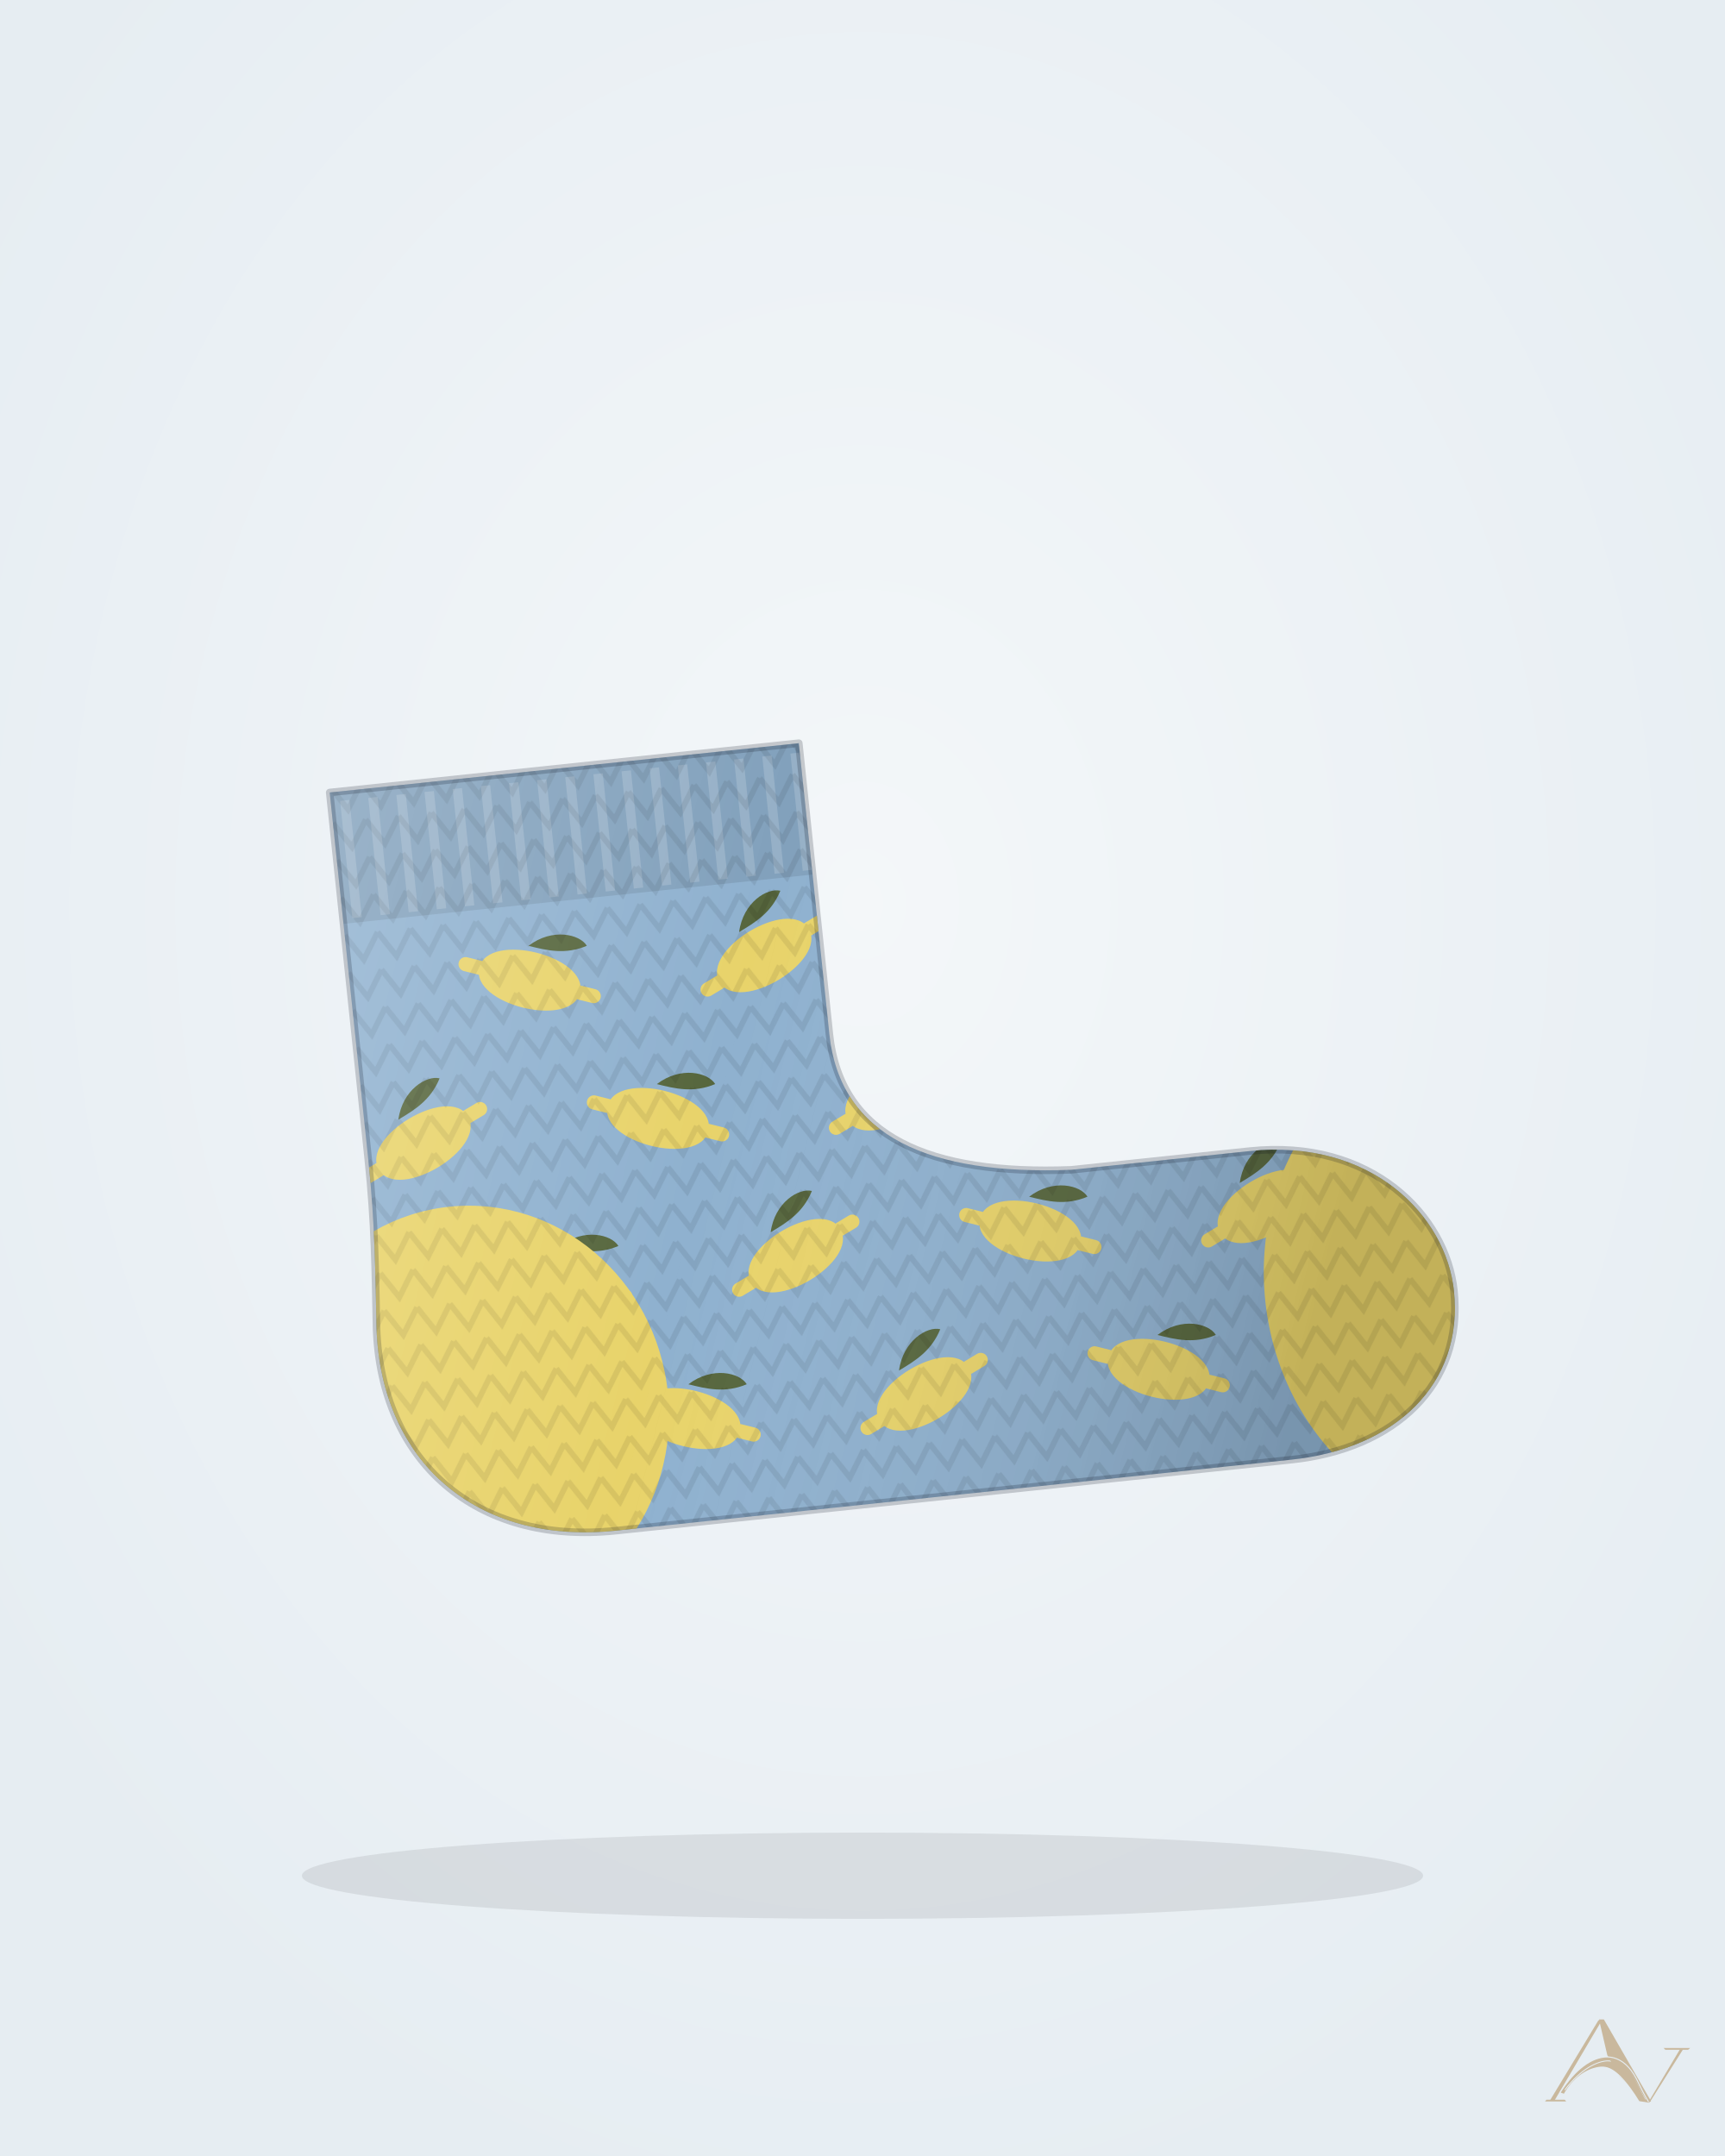
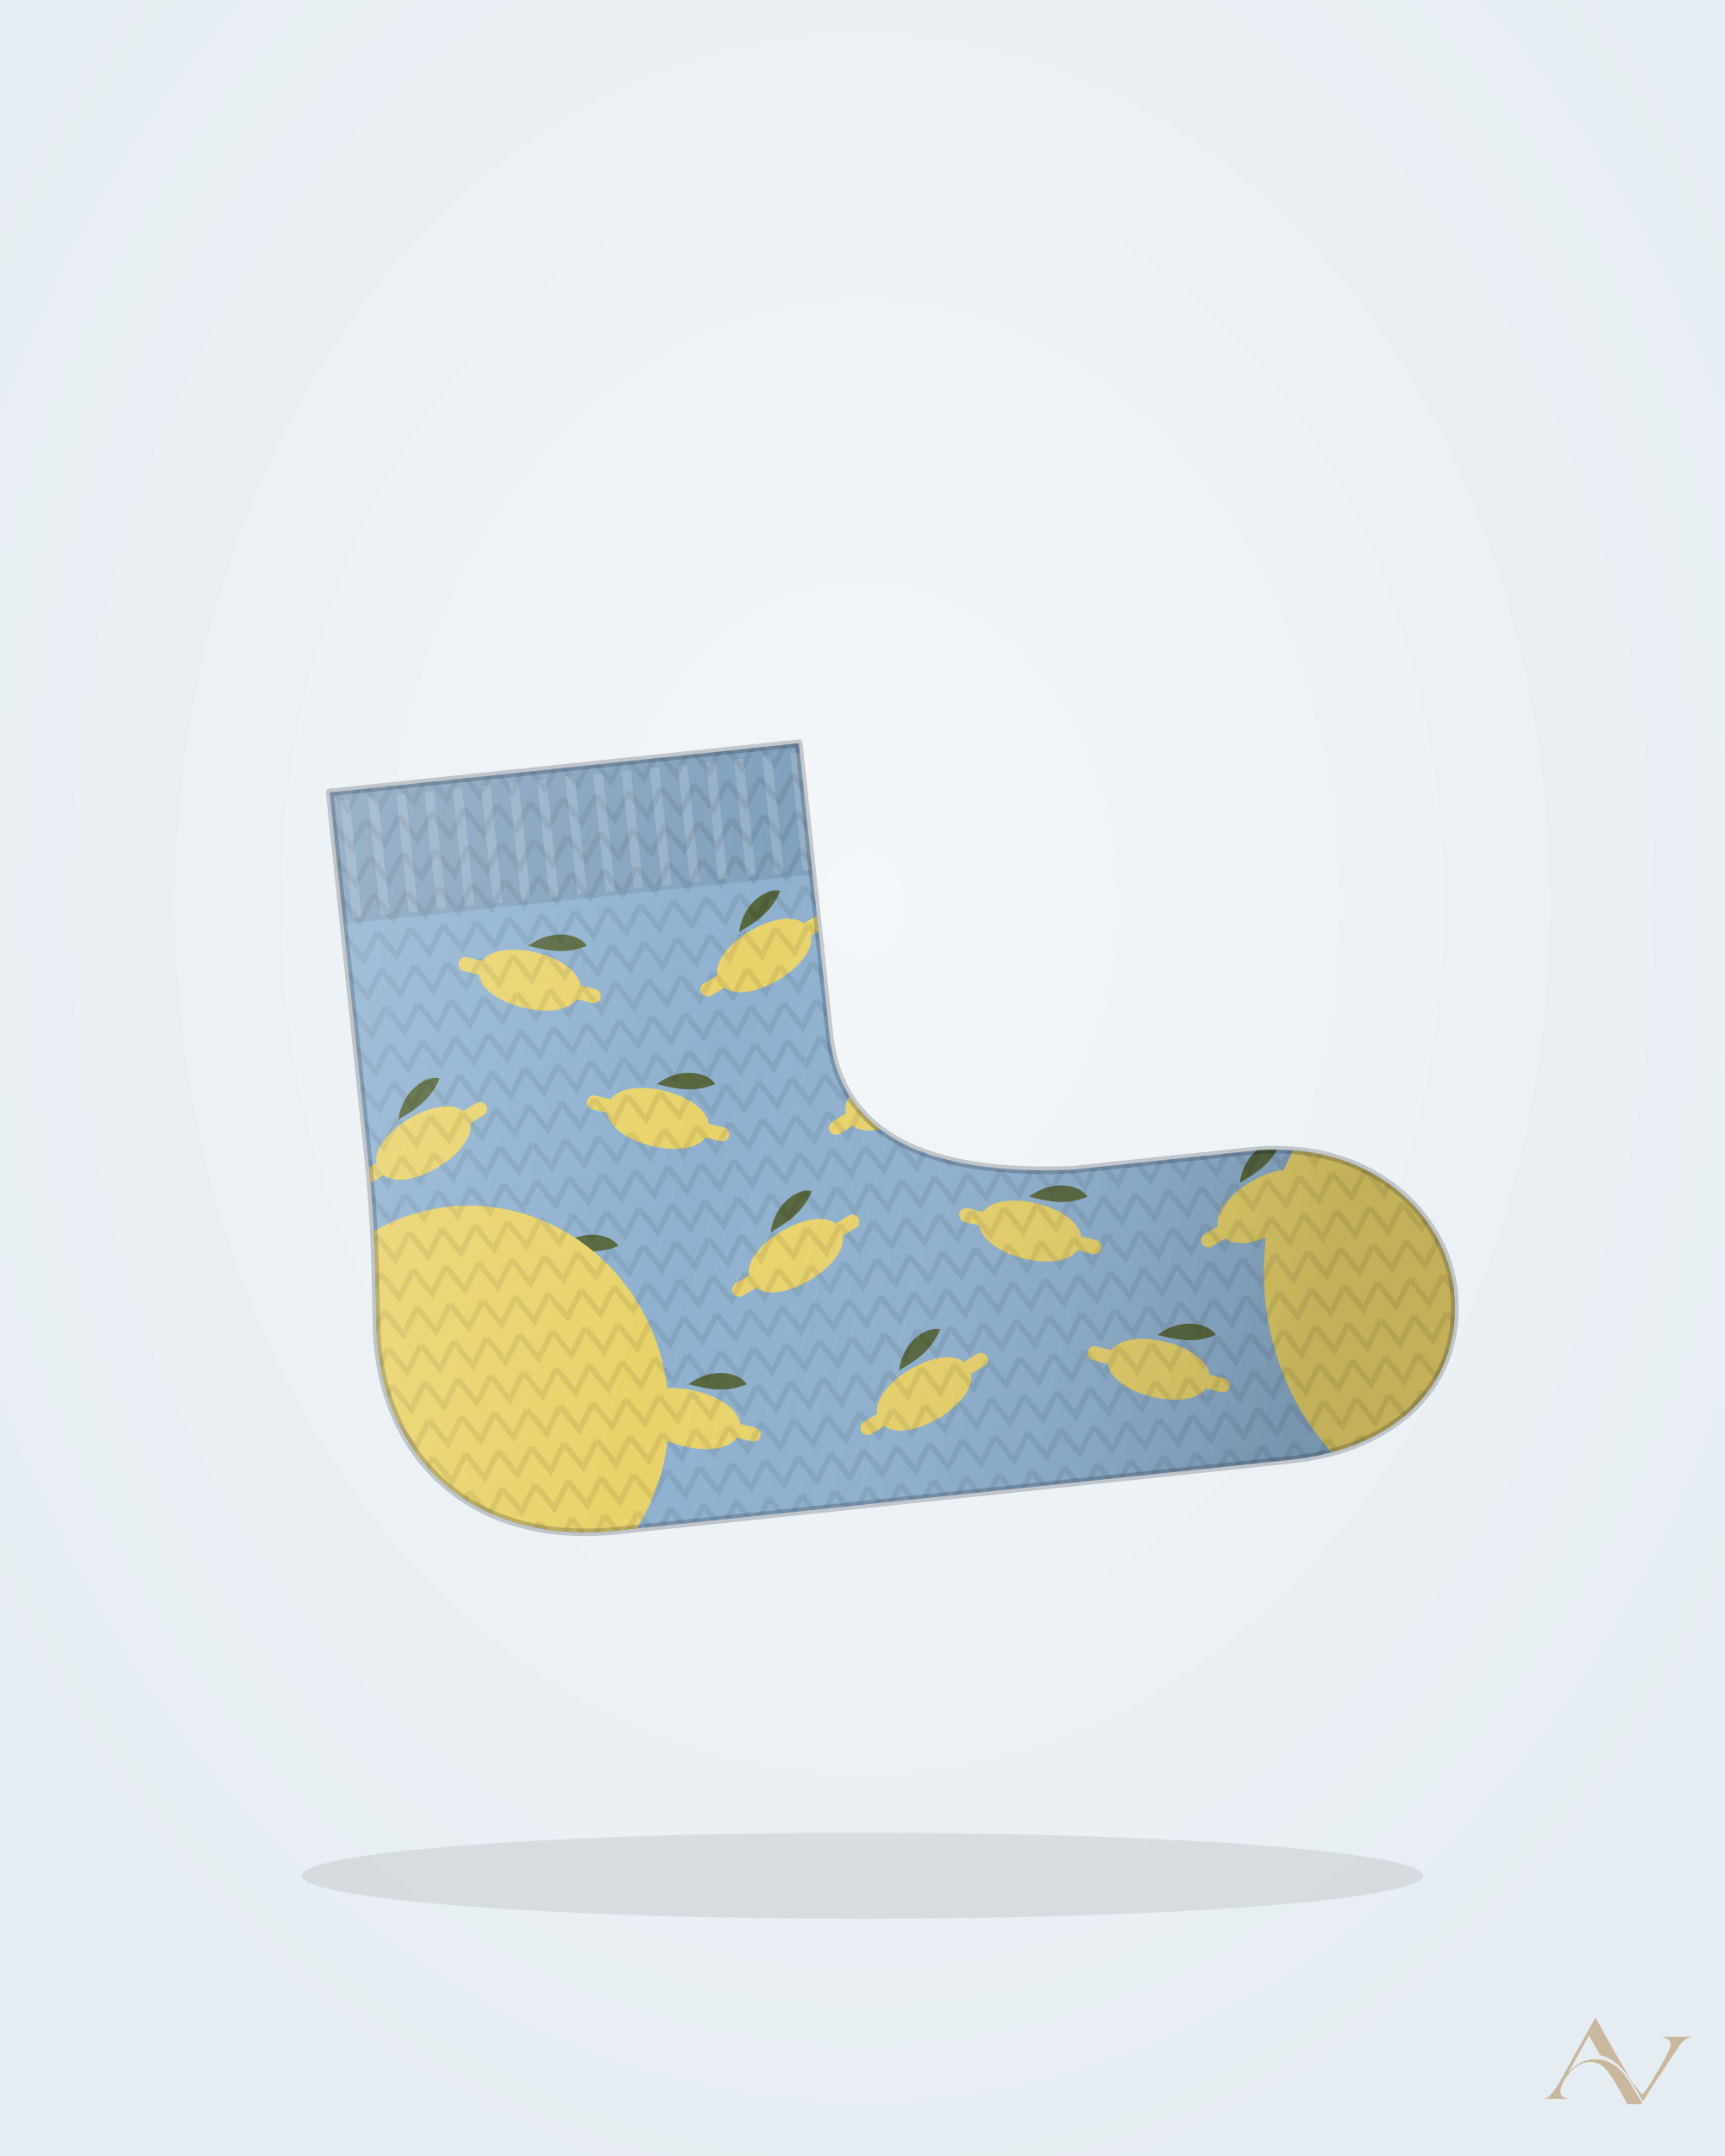
<svg xmlns="http://www.w3.org/2000/svg" viewBox="0 0 800 1000" role="img">
  <defs>
    <radialGradient id="light" cx=".5" cy=".42" r=".62">
      <stop offset="0" stop-color="#fff" stop-opacity=".55" />
      <stop offset="1" stop-color="#fff" stop-opacity="0" />
    </radialGradient>
  </defs>
  <rect width="800" height="1000" fill="#e6edf2" />
  <rect width="800" height="1000" fill="url(#light)" />
  <ellipse cx="400" cy="870" rx="260" ry="20" fill="#000" fill-opacity=".08" />
  <g transform="rotate(-6 400 500) translate(168.1 40.6) scale(2.1875 2.1875)">
    <defs>
      <clipPath id="c-lemon-ankle-kids-a">
        <path d="M0 138H100V200C100 222 118 232 148 234H186C212 234 226 252 226 268C226 288 210 300 188 300H44C14 300 -4 280 -2 252C-1 240 0 230 0 216Z" />
      </clipPath>
      <pattern id="k-lemon-ankle-kids-a" width="7" height="8" patternUnits="userSpaceOnUse">
        <path d="M0 0.5L3.5 6L7 0.5" fill="none" stroke="#000" stroke-opacity=".075" stroke-width="1.2" />
      </pattern>
      <linearGradient id="g-lemon-ankle-kids-a" x1="0" x2="1" y1="0" y2="0.25">
        <stop offset="0" stop-color="#fff" stop-opacity=".2" />
        <stop offset=".42" stop-color="#fff" stop-opacity="0" />
        <stop offset="1" stop-color="#000" stop-opacity=".16" />
      </linearGradient>
    </defs>
    <path d="M0 138H100V200C100 222 118 232 148 234H186C212 234 226 252 226 268C226 288 210 300 188 300H44C14 300 -4 280 -2 252C-1 240 0 230 0 216Z" fill="#8fb1cf" />
    <g clip-path="url(#c-lemon-ankle-kids-a)">
      <g transform="translate(38 182) rotate(20)">
        <path d="M-11 0C-11-8 11-8 11 0C11 8-11 8-11 0Z" fill="#e8d36a" />
        <path d="M11 0L14 0M-11 0L-14 0" stroke="#e8d36a" stroke-width="3" stroke-linecap="round" />
        <path d="M-2-7C2-12 8-12 10-10C6-7 2-7-2-7Z" fill="#56663d" />
      </g>
      <g transform="translate(88 182) rotate(-25)">
        <path d="M-11 0C-11-8 11-8 11 0C11 8-11 8-11 0Z" fill="#e8d36a" />
        <path d="M11 0L14 0M-11 0L-14 0" stroke="#e8d36a" stroke-width="3" stroke-linecap="round" />
        <path d="M-2-7C2-12 8-12 10-10C6-7 2-7-2-7Z" fill="#56663d" />
      </g>
      <g transform="translate(138 182) rotate(20)">
        <path d="M-11 0C-11-8 11-8 11 0C11 8-11 8-11 0Z" fill="#e8d36a" />
        <path d="M11 0L14 0M-11 0L-14 0" stroke="#e8d36a" stroke-width="3" stroke-linecap="round" />
        <path d="M-2-7C2-12 8-12 10-10C6-7 2-7-2-7Z" fill="#56663d" />
      </g>
      <g transform="translate(188 182) rotate(-25)">
        <path d="M-11 0C-11-8 11-8 11 0C11 8-11 8-11 0Z" fill="#e8d36a" />
        <path d="M11 0L14 0M-11 0L-14 0" stroke="#e8d36a" stroke-width="3" stroke-linecap="round" />
        <path d="M-2-7C2-12 8-12 10-10C6-7 2-7-2-7Z" fill="#56663d" />
      </g>
      <g transform="translate(12 214) rotate(-25)">
        <path d="M-11 0C-11-8 11-8 11 0C11 8-11 8-11 0Z" fill="#e8d36a" />
        <path d="M11 0L14 0M-11 0L-14 0" stroke="#e8d36a" stroke-width="3" stroke-linecap="round" />
        <path d="M-2-7C2-12 8-12 10-10C6-7 2-7-2-7Z" fill="#56663d" />
      </g>
      <g transform="translate(62 214) rotate(20)">
        <path d="M-11 0C-11-8 11-8 11 0C11 8-11 8-11 0Z" fill="#e8d36a" />
        <path d="M11 0L14 0M-11 0L-14 0" stroke="#e8d36a" stroke-width="3" stroke-linecap="round" />
        <path d="M-2-7C2-12 8-12 10-10C6-7 2-7-2-7Z" fill="#56663d" />
      </g>
      <g transform="translate(112 214) rotate(-25)">
        <path d="M-11 0C-11-8 11-8 11 0C11 8-11 8-11 0Z" fill="#e8d36a" />
        <path d="M11 0L14 0M-11 0L-14 0" stroke="#e8d36a" stroke-width="3" stroke-linecap="round" />
        <path d="M-2-7C2-12 8-12 10-10C6-7 2-7-2-7Z" fill="#56663d" />
      </g>
      <g transform="translate(162 214) rotate(20)">
        <path d="M-11 0C-11-8 11-8 11 0C11 8-11 8-11 0Z" fill="#e8d36a" />
        <path d="M11 0L14 0M-11 0L-14 0" stroke="#e8d36a" stroke-width="3" stroke-linecap="round" />
        <path d="M-2-7C2-12 8-12 10-10C6-7 2-7-2-7Z" fill="#56663d" />
      </g>
      <g transform="translate(212 214) rotate(-25)">
        <path d="M-11 0C-11-8 11-8 11 0C11 8-11 8-11 0Z" fill="#e8d36a" />
        <path d="M11 0L14 0M-11 0L-14 0" stroke="#e8d36a" stroke-width="3" stroke-linecap="round" />
        <path d="M-2-7C2-12 8-12 10-10C6-7 2-7-2-7Z" fill="#56663d" />
      </g>
      <g transform="translate(38 246) rotate(20)">
        <path d="M-11 0C-11-8 11-8 11 0C11 8-11 8-11 0Z" fill="#e8d36a" />
        <path d="M11 0L14 0M-11 0L-14 0" stroke="#e8d36a" stroke-width="3" stroke-linecap="round" />
        <path d="M-2-7C2-12 8-12 10-10C6-7 2-7-2-7Z" fill="#56663d" />
      </g>
      <g transform="translate(88 246) rotate(-25)">
        <path d="M-11 0C-11-8 11-8 11 0C11 8-11 8-11 0Z" fill="#e8d36a" />
        <path d="M11 0L14 0M-11 0L-14 0" stroke="#e8d36a" stroke-width="3" stroke-linecap="round" />
        <path d="M-2-7C2-12 8-12 10-10C6-7 2-7-2-7Z" fill="#56663d" />
      </g>
      <g transform="translate(138 246) rotate(20)">
        <path d="M-11 0C-11-8 11-8 11 0C11 8-11 8-11 0Z" fill="#e8d36a" />
        <path d="M11 0L14 0M-11 0L-14 0" stroke="#e8d36a" stroke-width="3" stroke-linecap="round" />
        <path d="M-2-7C2-12 8-12 10-10C6-7 2-7-2-7Z" fill="#56663d" />
      </g>
      <g transform="translate(188 246) rotate(-25)">
        <path d="M-11 0C-11-8 11-8 11 0C11 8-11 8-11 0Z" fill="#e8d36a" />
        <path d="M11 0L14 0M-11 0L-14 0" stroke="#e8d36a" stroke-width="3" stroke-linecap="round" />
        <path d="M-2-7C2-12 8-12 10-10C6-7 2-7-2-7Z" fill="#56663d" />
      </g>
      <g transform="translate(12 278) rotate(-25)">
        <path d="M-11 0C-11-8 11-8 11 0C11 8-11 8-11 0Z" fill="#e8d36a" />
        <path d="M11 0L14 0M-11 0L-14 0" stroke="#e8d36a" stroke-width="3" stroke-linecap="round" />
        <path d="M-2-7C2-12 8-12 10-10C6-7 2-7-2-7Z" fill="#56663d" />
      </g>
      <g transform="translate(62 278) rotate(20)">
        <path d="M-11 0C-11-8 11-8 11 0C11 8-11 8-11 0Z" fill="#e8d36a" />
        <path d="M11 0L14 0M-11 0L-14 0" stroke="#e8d36a" stroke-width="3" stroke-linecap="round" />
        <path d="M-2-7C2-12 8-12 10-10C6-7 2-7-2-7Z" fill="#56663d" />
      </g>
      <g transform="translate(112 278) rotate(-25)">
        <path d="M-11 0C-11-8 11-8 11 0C11 8-11 8-11 0Z" fill="#e8d36a" />
        <path d="M11 0L14 0M-11 0L-14 0" stroke="#e8d36a" stroke-width="3" stroke-linecap="round" />
        <path d="M-2-7C2-12 8-12 10-10C6-7 2-7-2-7Z" fill="#56663d" />
      </g>
      <g transform="translate(162 278) rotate(20)">
        <path d="M-11 0C-11-8 11-8 11 0C11 8-11 8-11 0Z" fill="#e8d36a" />
        <path d="M11 0L14 0M-11 0L-14 0" stroke="#e8d36a" stroke-width="3" stroke-linecap="round" />
        <path d="M-2-7C2-12 8-12 10-10C6-7 2-7-2-7Z" fill="#56663d" />
      </g>
      <g transform="translate(212 278) rotate(-25)">
        <path d="M-11 0C-11-8 11-8 11 0C11 8-11 8-11 0Z" fill="#e8d36a" />
        <path d="M11 0L14 0M-11 0L-14 0" stroke="#e8d36a" stroke-width="3" stroke-linecap="round" />
        <path d="M-2-7C2-12 8-12 10-10C6-7 2-7-2-7Z" fill="#56663d" />
      </g>
      <rect x="-10" y="138" width="120" height="28" fill="#000" fill-opacity=".09" />
      <path d="M3 140V165" stroke="#fff" stroke-opacity=".16" stroke-width="2" />
      <path d="M9 140V165" stroke="#fff" stroke-opacity=".16" stroke-width="2" />
      <path d="M15 140V165" stroke="#fff" stroke-opacity=".16" stroke-width="2" />
      <path d="M21 140V165" stroke="#fff" stroke-opacity=".16" stroke-width="2" />
      <path d="M27 140V165" stroke="#fff" stroke-opacity=".16" stroke-width="2" />
      <path d="M33 140V165" stroke="#fff" stroke-opacity=".16" stroke-width="2" />
      <path d="M39 140V165" stroke="#fff" stroke-opacity=".16" stroke-width="2" />
      <path d="M45 140V165" stroke="#fff" stroke-opacity=".16" stroke-width="2" />
      <path d="M51 140V165" stroke="#fff" stroke-opacity=".16" stroke-width="2" />
      <path d="M57 140V165" stroke="#fff" stroke-opacity=".16" stroke-width="2" />
      <path d="M63 140V165" stroke="#fff" stroke-opacity=".16" stroke-width="2" />
      <path d="M69 140V165" stroke="#fff" stroke-opacity=".16" stroke-width="2" />
      <path d="M75 140V165" stroke="#fff" stroke-opacity=".16" stroke-width="2" />
      <path d="M81 140V165" stroke="#fff" stroke-opacity=".16" stroke-width="2" />
      <path d="M87 140V165" stroke="#fff" stroke-opacity=".16" stroke-width="2" />
      <path d="M93 140V165" stroke="#fff" stroke-opacity=".16" stroke-width="2" />
      <path d="M99 140V165" stroke="#fff" stroke-opacity=".16" stroke-width="2" />
      <ellipse cx="16" cy="272" rx="42" ry="44" fill="#e8d36a" />
      <ellipse cx="232" cy="266" rx="46" ry="52" fill="#e8d36a" />
      <rect x="-30" y="108" width="290" height="202" fill="url(#k-lemon-ankle-kids-a)" />
      <rect x="-6" y="138" width="236" height="166" fill="url(#g-lemon-ankle-kids-a)" />
    </g>
    <path d="M0 138H100V200C100 222 118 232 148 234H186C212 234 226 252 226 268C226 288 210 300 188 300H44C14 300 -4 280 -2 252C-1 240 0 230 0 216Z" fill="none" stroke="#0b1220" stroke-opacity=".2" stroke-width="1.6" stroke-linejoin="round" />
  </g>
-   <g transform="translate(716 936) scale(0.1325)" opacity=".55">
-     <defs>
-       <mask id="wm-over" maskUnits="userSpaceOnUse" x="0" y="0" width="620" height="420">
-         <rect x="0" y="0" width="620" height="420" fill="#fff" />
-         <path d="M95 303C147 222 205 180 258 180C303 181 336 213 358 255C374 287 388 317 402 338L370 333C350 300 327 268 302 243C278 220 258 211 236 212C182 217 136 255 106 307Z" fill="none" stroke="#000" stroke-width="7" stroke-linejoin="round" />
-       </mask>
-       <mask id="wm-fold" maskUnits="userSpaceOnUse" x="0" y="0" width="620" height="420">
-         <rect x="0" y="0" width="620" height="420" fill="#fff" />
-         <path d="M110 293C166 219 225 192 261 192C301 194 333 221 351 254C365 281 377 305 391 327" fill="none" stroke="#000" stroke-width="3.2" stroke-linecap="round" />
-       </mask>
-     </defs>
-     <g transform="translate(-36 -42)" fill="#b08d57">
-       <g mask="url(#wm-over)">
-         <path d="M227 50L239 50L73 331H57Z" />
-         <path d="M229 47L258 172L300 245L384 334L400 340L411 333L246 47Z" />
-       </g>
-       <path d="M40 334H114L109 328H45Z" />
-       <path d="M400 340L409 333L523 152H512Z" />
-       <path d="M455 147H548L541 153H461Z" />
-       <path d="M95 303C147 222 205 180 258 180C303 181 336 213 358 255C374 287 388 317 402 338L370 333C350 300 327 268 302 243C278 220 258 211 236 212C182 217 136 255 106 307Z" mask="url(#wm-fold)" />
-     </g>
+   <g transform="translate(716 936) scale(0.1504)" opacity=".55">
+     <path fill="#b08d57" fill-rule="evenodd" d="M258.2 265.7C257.8 265.5 257.4 264.9 256.2 262.8C255.8 262.1 254.9 260.6 254.3 259.4C253.6 258.2 252.8 256.8 252.5 256.4C252.3 255.9 251.9 255.2 251.6 254.8C251.3 254.3 250.2 252.3 249.1 250.3C246.3 245.3 245.7 244.3 243 239.7C240.5 235.3 239.9 234.3 238.2 231.1C234.9 225 233.2 222.1 230.6 217.4C222.8 204 221.3 201.3 218.8 197.1C218 195.9 216.6 193.6 215.6 191.9C214.6 190.2 213.4 188.2 212.9 187.4C212.4 186.6 211.4 185.1 210.7 184C209.9 182.9 208 180 206.4 177.7C202.6 172.2 202.6 172.1 201.2 170.3C192.2 158.1 185.2 151 177.2 145.9C173.7 143.6 169.5 141.3 167.2 140.4C162.7 138.7 160.2 137.9 153.9 136.5C151.3 135.9 147.2 135.5 143.5 135.4C140.1 135.3 140.1 135.4 136.4 135.8C129.4 136.7 124 138 118 140.3C114.8 141.6 108.3 144.8 105.6 146.5C100 150 93.5 154.8 89.8 158.1C84.3 163.2 82.3 165.2 76.7 171.8C75.3 173.5 74.1 175 71.4 178.6C68 183.2 67.6 183.9 64.4 189.9C63.3 192 61.8 194.7 61.1 195.9C58.6 200.4 57.7 202.1 55.7 207.3C53.5 212.6 52.4 216.3 51.5 221.6C51 224.2 51 228.5 51.5 231C52.9 238 57.5 243.7 63.5 245.9C64 246.1 64.6 246.3 64.8 246.4C66 246.9 69.9 247.8 72.5 248.1C75.8 248.4 75.8 248.5 76.1 248.7C76.4 249.1 76.2 249.5 75.7 249.6C75.1 249.8 4.9 249.8 2.2 249.6C0.3 249.5 0 249.4 0.2 249C0.4 248.8 1.1 248.6 3.5 248C8.1 246.8 11.5 245.2 15 242.6C17.9 240.4 24.1 233.7 27.9 228.6C31.5 223.9 40.8 210.2 43.4 205.7C45 203 48 197.8 50 194.5C50.6 193.5 51.6 191.8 52.2 190.6C52.9 189.4 53.8 187.7 54.4 186.8C56.4 183.6 59 179.1 60.5 176.1C61 175.2 62.1 173.2 63 171.8C63.8 170.3 65.1 168 65.7 166.7C66.4 165.4 67.3 163.6 67.8 162.8C68.3 162 69 160.6 69.5 159.6C70 158.7 71.1 156.8 71.9 155.4C72.7 154 73.7 152.1 74.2 151.3C74.9 149.9 75.8 148.2 78.9 142.5C79.3 141.7 80 140.6 80.3 140C80.6 139.4 81.7 137.3 82.8 135.4C83.8 133.4 84.7 131.8 84.8 131.7C84.8 131.6 85.6 130.2 86.5 128.6C87.5 126.9 88.8 124.6 89.5 123.3C90.2 122.1 91.4 120 92.1 118.7C94.1 115 95.2 113.1 95.3 112.9C95.3 112.9 96.4 110.9 97.6 108.6C98.8 106.3 100.8 102.7 102 100.6C103.2 98.5 104.7 95.8 105.4 94.6C107.1 91.4 108.2 89.4 111.7 83.3C112.3 82.3 113.3 80.5 113.9 79.3C114.6 78 115.9 75.6 117 73.8C119.6 69.1 120.9 66.9 123.2 62.6C124.3 60.6 125.9 57.9 126.6 56.6C128.2 53.9 130.9 48.9 132.6 45.7C134 43.1 134.4 42.4 138.2 35.8C139.8 33 141.6 29.9 142.1 28.8C142.7 27.8 143.8 25.9 144.5 24.6C148.1 18.5 149.7 15.8 150.8 13.7C151.5 12.5 152.7 10.4 153.4 9.2C154.2 8 155.4 5.9 156.1 4.6C158.7 0.1 158.8 0 159.3 0C159.7 0 160 0.3 160.4 1C160.5 1.2 160.9 2 161.4 2.7C161.8 3.4 162.6 4.9 163.2 6C163.8 7.1 165.2 9.7 166.4 11.6C168.5 15.4 170.7 19.3 171.9 21.6C172.3 22.3 173.3 24.1 174.1 25.6C174.9 27 176 28.9 176.5 29.8C177.6 31.8 181 38 182.6 40.8C183.3 42.1 184.2 43.8 184.7 44.6C186.2 47.2 187.7 50 190.5 54.9C192.4 58.3 193.1 59.5 193.8 60.8C194.6 62.3 196.1 65 197.2 67C197.8 68 198.6 69.5 199 70.3C199.5 71 200.4 72.7 201.1 73.9C201.8 75.2 202.9 77.2 203.6 78.4C204.3 79.7 205.4 81.7 206.1 82.9C206.8 84.1 207.8 85.9 208.4 86.8C210.8 91.3 213.7 96.3 215.4 99.1C216.4 100.8 217.6 102.8 217.9 103.5C218.3 104.2 219.1 105.5 219.6 106.4C220.1 107.3 220.8 108.5 221.1 109.1C221.5 109.7 222.6 111.5 223.6 113.3C225.3 116.1 226.8 118.8 228.4 121.7C228.7 122.3 230.4 125.3 232.2 128.4C233.9 131.4 235.9 134.9 236.5 136.1C237.2 137.2 238.1 138.8 238.5 139.4C239.4 141 244 149.1 245.3 151.3C245.7 152.2 246.6 153.7 247.1 154.6C247.6 155.5 248.8 157.6 249.8 159.3C250.8 161 252.2 163.5 252.9 164.8C254.4 167.4 255.1 168.5 256.1 170.4C256.5 171.1 257.2 172.4 257.7 173.3C258.2 174.1 258.9 175.3 259.3 176C260 177.3 261.4 179.6 262.7 181.6C266.7 187.9 269.3 191.9 271.4 194.9C273.1 197.3 274.8 199.7 275.7 201.1C276.1 201.7 278 204.3 279.9 206.8C281.8 209.4 284.5 213 285.9 214.9C292.9 224.2 298.5 231.1 301.1 233.6C303.5 235.9 304.4 235.9 306.3 233.5C310.3 228.6 313.1 224.8 315.3 221.6C316 220.5 318.5 216.7 320.8 213.3C323.1 209.8 325.6 205.9 326.3 204.7C327.1 203.5 328.1 201.8 328.7 200.9C330.8 197.5 331.9 195.9 333.9 192.4C335.1 190.4 336.8 187.7 337.7 186.3C339.1 184 342.9 177.7 346 172.4C346.5 171.5 348.3 168.5 349.9 165.9C351.4 163.2 353 160.4 353.5 159.7C354.9 157.2 358.4 151.1 360.4 147.8C361.5 145.9 362.8 143.8 363.2 142.9C363.7 142.1 364.9 140 365.9 138.3C366.8 136.6 368.6 133.6 369.7 131.6C370.8 129.6 372.6 126.4 373.6 124.4C375.4 121 375.7 120.4 378.1 115.9C380.1 112.2 382.8 106.9 386.5 98.9C388.9 94 389.7 91.2 390.4 86.4C390.7 84.1 390.7 79.8 390.4 78.1C389.8 74.8 388.2 71.3 386.2 68.8C381.8 63.5 375.4 60.5 365.9 59.4C364.7 59.2 363.6 59.1 363.4 59C362.8 58.7 362.8 58.2 363.5 58C363.9 57.9 452.2 57.8 453.7 57.9C454.7 58 455 58.2 455 58.4C455 58.7 454.8 58.8 451 59.7C447.3 60.7 446.2 61.1 443.3 62.3C439.2 64.1 436.5 65.6 433.7 67.9C425.8 74.2 422 78.9 409.9 97.3C405.6 103.9 400 112.4 398.2 115.1C397.8 115.7 396.6 117.5 395.5 119.1C394.4 120.7 393 122.9 392.3 123.9C390.6 126.4 382.7 138.5 380.6 141.8C379.7 143.2 377.9 145.9 376.6 147.8C375.4 149.7 373.6 152.5 372.6 153.9C369.5 158.6 367.3 161.9 365.8 164.1C365 165.3 363.4 167.8 362.2 169.7C361 171.5 359.2 174.2 358.3 175.6C357.3 177 354.3 181.5 351.6 185.6C348.9 189.7 345.2 195.3 343.4 197.9C341.6 200.6 339.5 203.7 338.9 204.8C338.2 205.8 336.9 207.8 336 209.1C335.1 210.5 333.9 212.2 333.4 212.9C332 215 329.5 219 328 221.4C326.7 223.5 325.9 224.8 323.3 228.9C322.5 230 321.3 232 320.6 233.3C319.8 234.5 318.5 236.8 317.5 238.3C316.6 239.7 315.2 242 314.4 243.4C312.7 246.2 311.1 248.9 309 252C308.3 253.2 307.4 254.6 307.1 255.1C306.4 256.2 306.1 256.5 305.6 256.3C305.4 256.2 305.1 255.9 305 255.7C304.9 255.5 304.1 254.2 303.2 252.8C302.4 251.4 301.4 249.8 301 249.1C300.7 248.5 299.9 247.1 299.2 246.1C297.7 243.5 296.1 240.8 295.4 239.4C294.3 237.6 291.1 232 288.8 228.1C288.3 227.2 287.5 225.8 287 225C285.6 222.5 283.4 218.6 282.2 216.8C280.2 213.3 278.8 211.1 277.9 209.3C276.8 207.4 275.8 205.8 274.8 204.1C274.4 203.4 273.7 202.3 273.2 201.4C269.5 195.3 263.9 186.3 260.7 181.5C257.4 176.6 252.2 169.8 247.2 163.9C246.1 162.7 245 161.4 244.6 160.9C243.1 158.9 236 151.5 232.4 148.2C225.2 141.3 217.3 135 211 131C204 126.6 199 123.8 193.8 121.6C193 121.3 192 120.8 191.5 120.6C186.8 118.5 182.6 117.1 177.1 115.8C175 115.2 174.2 114.9 173.8 114.4C173.5 114.2 172.6 112.7 171.7 111.1C170.9 109.4 169.7 107.4 169.2 106.5C168 104.6 166.4 102 165.6 100.4C162.3 94.6 160.4 91.3 159.5 89.8C157.8 86.8 154.8 81.6 153 78.2C151.3 75.1 149.8 72.5 147.5 68.6C146.8 67.6 145.4 65.1 144.4 63.1C140 55.2 139.8 55 139.3 55C138.7 55 138.7 54.9 136.2 59.6C135.5 60.9 134.5 62.8 133.9 63.7C132 67.1 130.2 70.2 129.6 71.3C129.2 71.8 128.2 73.7 127.4 75.3C126.5 77 125.2 79.2 124.6 80.3C123.9 81.4 123 82.9 122.6 83.7C121.7 85.4 121.3 86.1 115.9 95.6C113.5 99.9 111.7 103.1 111.2 103.9C111 104.4 110.2 105.8 109.5 107.1C106.6 112.1 106 113.2 104.7 115.6C103.5 118 102.7 119.4 100.7 122.9C100.2 123.7 98.7 126.5 97.2 129.1C95.8 131.8 94 135 93.3 136.4C92.6 137.7 91.6 139.5 91.1 140.4C90.3 141.8 88.2 145.5 87.2 147.4C86.7 148.3 84.1 153.1 82.8 155.5C82.4 156.3 81.7 157.6 81.2 158.4C80.8 159.2 80.2 160.2 80 160.8C79.7 161.3 79.1 162.3 78.6 163.2C77.2 165.6 76.6 167 77 167C77.3 167 78.5 165.9 80 164.1C82.7 161.1 85.5 158.1 87.5 156.5C88.4 155.6 90 154.3 91 153.4C94.1 150.8 94.9 150.1 97.7 148C102.5 144.3 108 140.8 112.4 138.6C113.6 137.9 115.7 136.8 117 136.2C124.1 132.6 134.4 129.4 143.6 128.1C150.1 127.1 158.3 126.7 163.1 127C167 127.2 169.7 127.5 171.4 127.8C172.3 127.9 174.1 128.1 175.2 128.3C176.4 128.5 177.7 128.7 178.3 128.9C178.8 129 179.8 129.2 180.6 129.4C185 130.2 192 132.4 198.1 134.8C200.9 136 207.2 139.2 212.8 142.3C216.5 144.5 223.2 149.2 228.5 153.6C234.1 158.2 242.3 166.5 247.4 172.9C253.6 180.4 261.7 192.3 267.2 201.8C267.8 202.8 268.9 204.7 269.7 206C270.4 207.3 271.6 209.2 272.2 210.2C272.8 211.2 273.7 212.9 274.3 213.9C274.9 214.9 276.2 217.2 277.2 218.9C279 222.1 280.6 224.9 281.9 226.8C282.2 227.4 283.1 228.9 283.8 230.1C284.5 231.4 285.4 233 285.8 233.7C287 235.7 290.9 242 292.8 245C293.7 246.5 295.1 248.8 295.8 250C296.6 251.2 297.4 252.4 297.6 252.8C298.2 253.7 300.9 257.9 301.8 259.4C303 261.4 303 261.3 301.1 264.2C300.5 265.2 300.2 265.5 299.8 265.7L299.2 266L278.9 266C258.8 266 258.6 266 258.2 265.7Z" />
  </g>
</svg>
